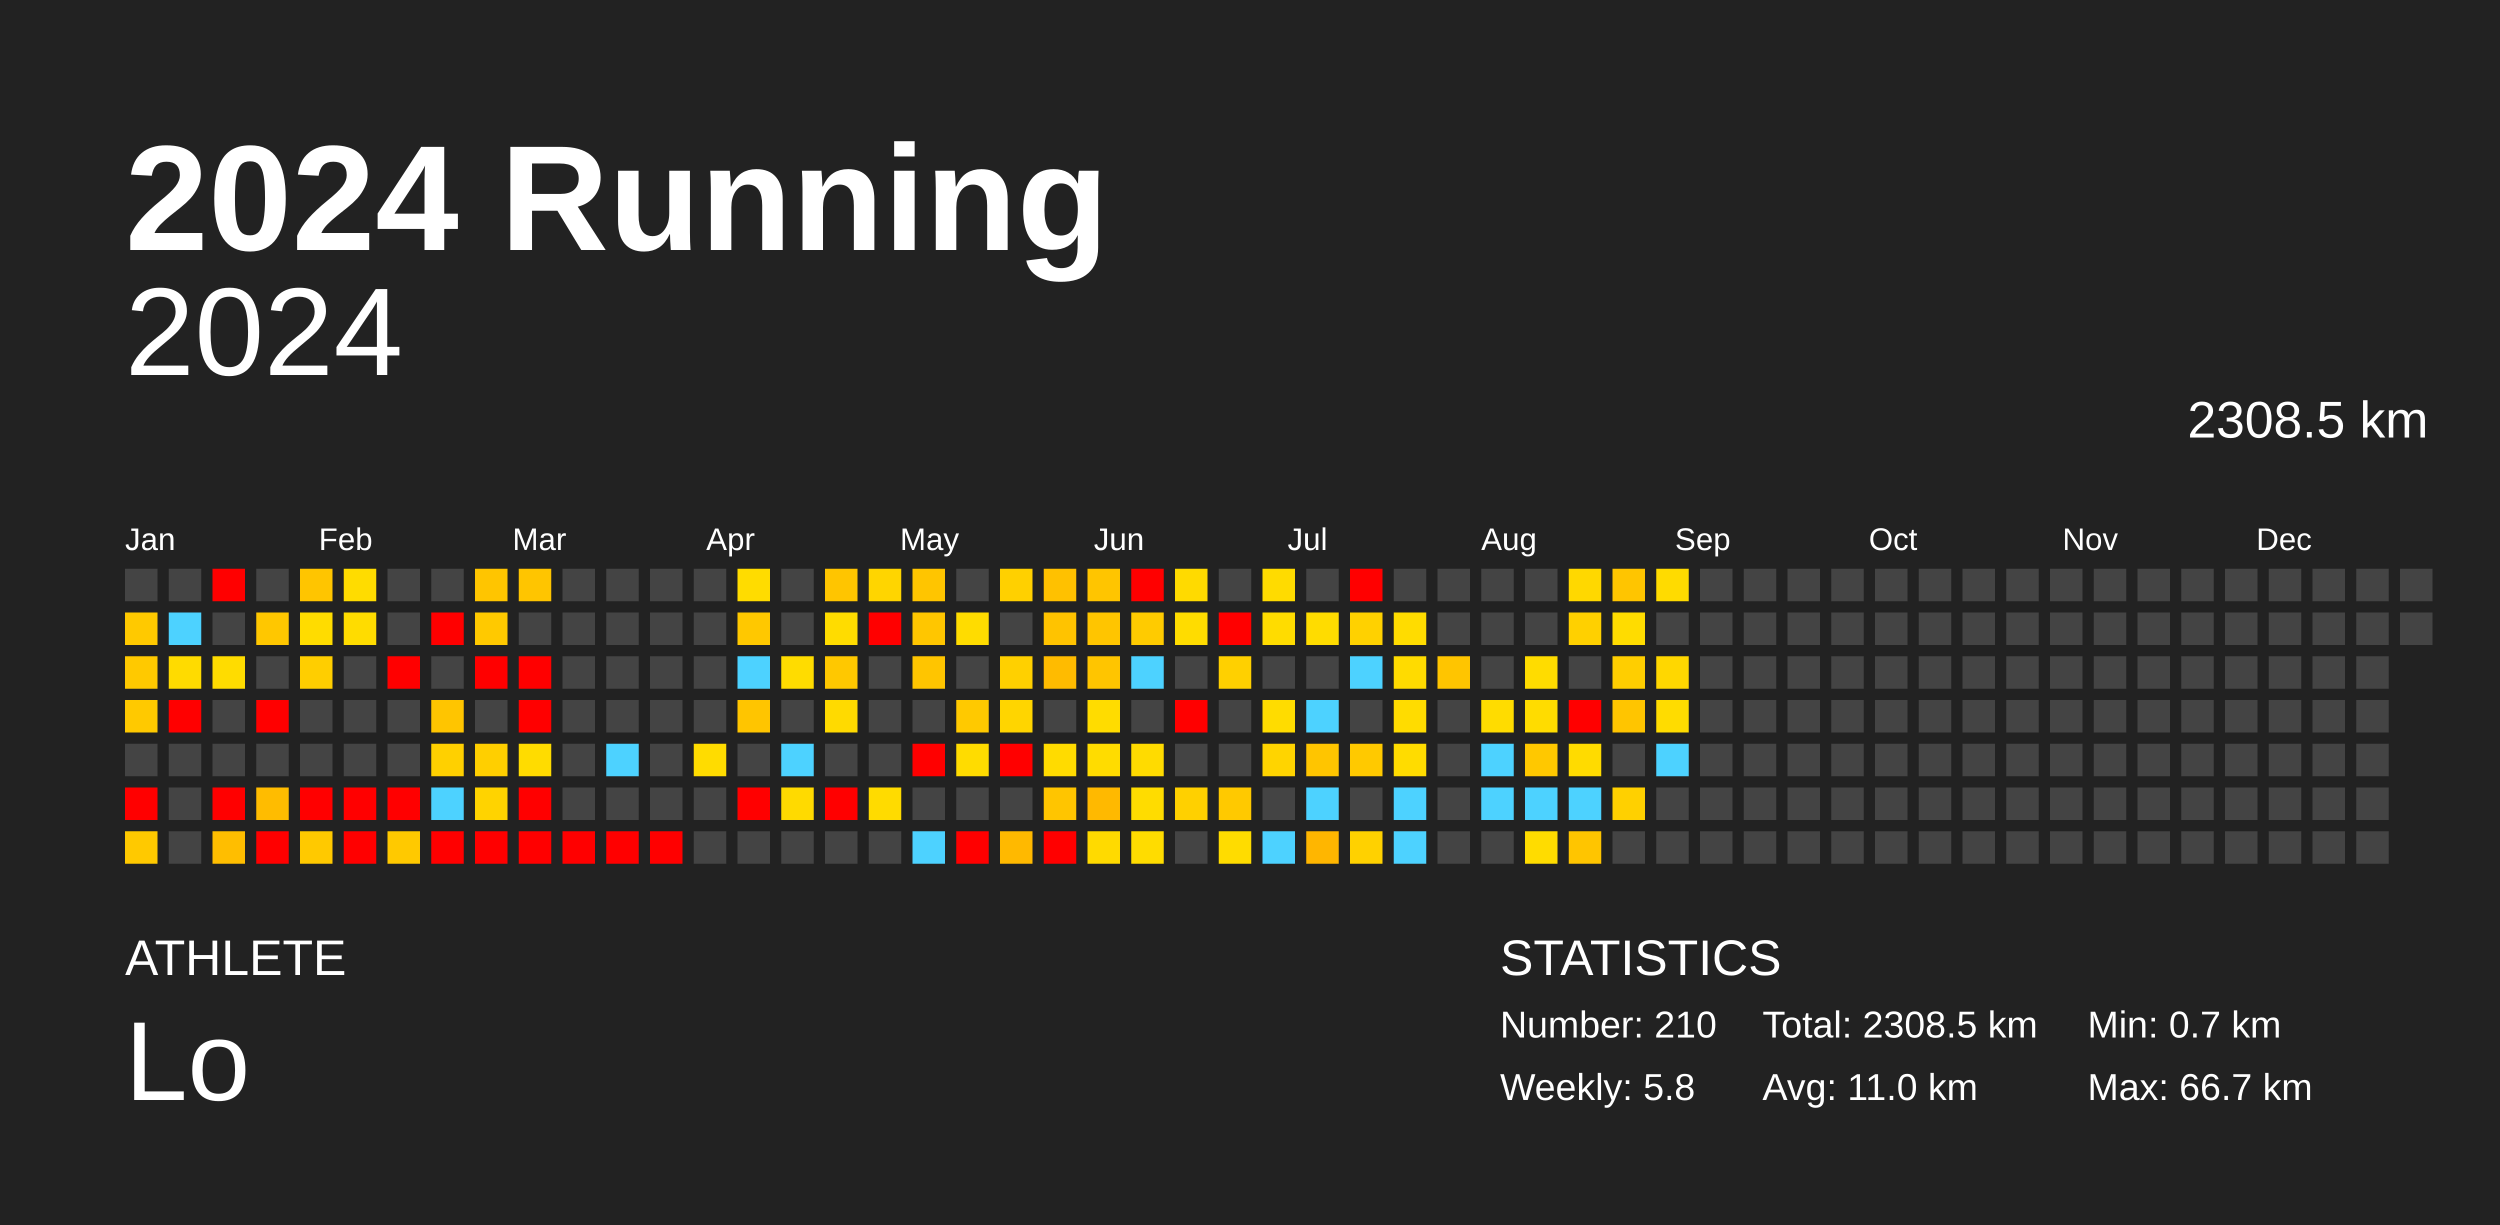
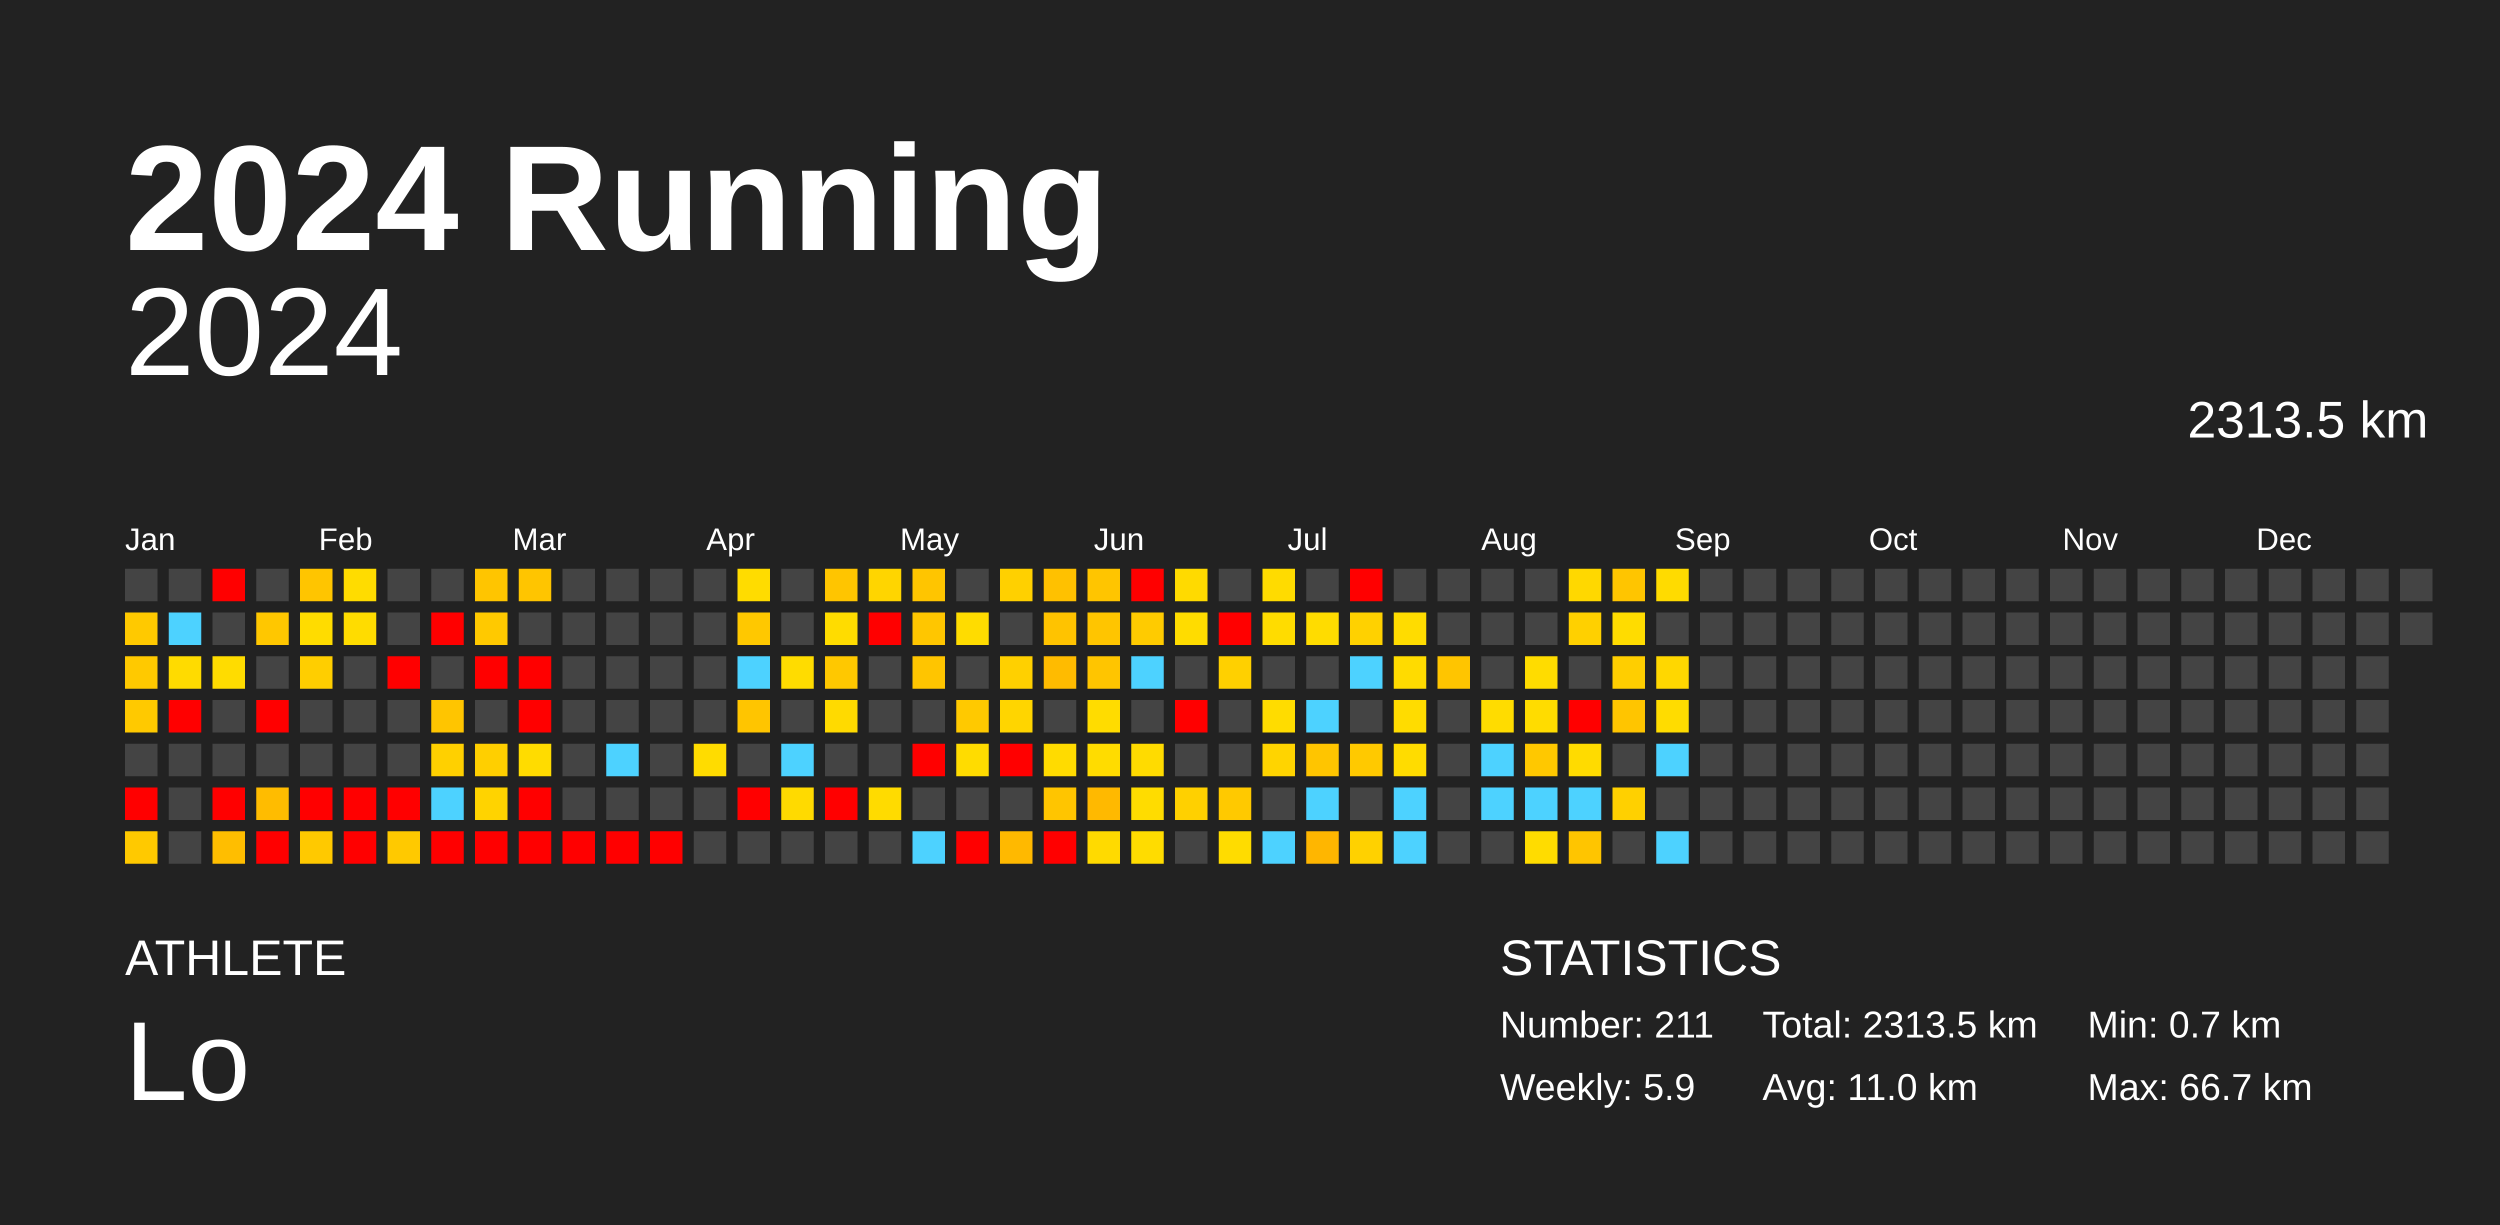
<svg xmlns="http://www.w3.org/2000/svg" baseProfile="full" height="98mm" version="1.1" viewBox="0,0,200,98" width="200mm">
  <defs />
  <rect fill="#222222" height="98" width="200" x="0" y="0" />
  <text fill="#FFFFFF" style="font-size:12px; font-family:Arial; font-weight:bold;" x="10" y="20">2024 Running</text>
  <text fill="#FFFFFF" style="font-size:4px; font-family:Arial" x="10" y="78">ATHLETE</text>
  <text fill="#FFFFFF" style="font-size:9px; font-family:Arial" x="10" y="88">Lo</text>
  <text fill="#FFFFFF" style="font-size:4px; font-family:Arial" x="120" y="78">STATISTICS</text>
-   <text fill="#FFFFFF" style="font-size:3px; font-family:Arial" x="120" y="83">Number: 210</text>
-   <text fill="#FFFFFF" style="font-size:3px; font-family:Arial" x="120" y="88">Weekly: 5.8</text>
-   <text fill="#FFFFFF" style="font-size:3px; font-family:Arial" x="141" y="83">Total: 2308.5 km</text>
+   <text fill="#FFFFFF" style="font-size:3px; font-family:Arial" x="120" y="83">Number: 211</text>
+   <text fill="#FFFFFF" style="font-size:3px; font-family:Arial" x="120" y="88">Weekly: 5.9</text>
+   <text fill="#FFFFFF" style="font-size:3px; font-family:Arial" x="141" y="83">Total: 2313.5 km</text>
  <text fill="#FFFFFF" style="font-size:3px; font-family:Arial" x="141" y="88">Avg: 11.0 km</text>
  <text fill="#FFFFFF" style="font-size:3px; font-family:Arial" x="167" y="83">Min: 0.7 km</text>
  <text fill="#FFFFFF" style="font-size:3px; font-family:Arial" x="167" y="88">Max: 66.7 km</text>
  <text alignment-baseline="hanging" fill="#FFFFFF" style="font-size:10.0px; font-family:Arial;" x="10" y="30">2024</text>
-   <text alignment-baseline="hanging" fill="#FFFFFF" style="font-size:4.125px; font-family:Arial;" x="175" y="35">2308.5 km</text>
+   <text alignment-baseline="hanging" fill="#FFFFFF" style="font-size:4.125px; font-family:Arial;" x="175" y="35">2313.5 km</text>
  <text fill="#FFFFFF" style="font-size:2.5px; font-family:Arial" x="10.0" y="44">Jan</text>
  <text fill="#FFFFFF" style="font-size:2.5px; font-family:Arial" x="25.5" y="44">Feb</text>
  <text fill="#FFFFFF" style="font-size:2.5px; font-family:Arial" x="41.0" y="44">Mar</text>
  <text fill="#FFFFFF" style="font-size:2.5px; font-family:Arial" x="56.5" y="44">Apr</text>
  <text fill="#FFFFFF" style="font-size:2.5px; font-family:Arial" x="72.0" y="44">May</text>
  <text fill="#FFFFFF" style="font-size:2.5px; font-family:Arial" x="87.5" y="44">Jun</text>
  <text fill="#FFFFFF" style="font-size:2.5px; font-family:Arial" x="103.0" y="44">Jul</text>
  <text fill="#FFFFFF" style="font-size:2.5px; font-family:Arial" x="118.5" y="44">Aug</text>
  <text fill="#FFFFFF" style="font-size:2.5px; font-family:Arial" x="134.0" y="44">Sep</text>
  <text fill="#FFFFFF" style="font-size:2.5px; font-family:Arial" x="149.5" y="44">Oct</text>
  <text fill="#FFFFFF" style="font-size:2.5px; font-family:Arial" x="165.0" y="44">Nov</text>
  <text fill="#FFFFFF" style="font-size:2.5px; font-family:Arial" x="180.5" y="44">Dec</text>
  <rect fill="#444444" height="2.6" width="2.6" x="10.0" y="45.5" />
  <rect fill="#ffc900" height="2.6" width="2.6" x="10.0" y="49.0" />
  <rect fill="#ffc900" height="2.6" width="2.6" x="10.0" y="52.5" />
  <rect fill="#ffc900" height="2.6" width="2.6" x="10.0" y="56.0" />
  <rect fill="#444444" height="2.6" width="2.6" x="10.0" y="59.5" />
  <rect fill="red" height="2.6" width="2.6" x="10.0" y="63.0" />
  <rect fill="#ffc900" height="2.6" width="2.6" x="10.0" y="66.5" />
  <rect fill="#444444" height="2.6" width="2.6" x="13.5" y="45.5" />
  <rect fill="#4dd2ff" height="2.6" width="2.6" x="13.5" y="49.0" />
  <rect fill="#ffdb00" height="2.6" width="2.6" x="13.5" y="52.5" />
  <rect fill="red" height="2.6" width="2.6" x="13.5" y="56.0" />
  <rect fill="#444444" height="2.6" width="2.6" x="13.5" y="59.5" />
  <rect fill="#444444" height="2.6" width="2.6" x="13.5" y="63.0" />
  <rect fill="#444444" height="2.6" width="2.6" x="13.5" y="66.5" />
  <rect fill="red" height="2.6" width="2.6" x="17.0" y="45.5" />
  <rect fill="#444444" height="2.6" width="2.6" x="17.0" y="49.0" />
  <rect fill="#ffdc00" height="2.6" width="2.6" x="17.0" y="52.5" />
  <rect fill="#444444" height="2.6" width="2.6" x="17.0" y="56.0" />
  <rect fill="#444444" height="2.6" width="2.6" x="17.0" y="59.5" />
  <rect fill="red" height="2.6" width="2.6" x="17.0" y="63.0" />
  <rect fill="#ffbe00" height="2.6" width="2.6" x="17.0" y="66.5" />
  <rect fill="#444444" height="2.6" width="2.6" x="20.5" y="45.5" />
  <rect fill="#ffc700" height="2.6" width="2.6" x="20.5" y="49.0" />
  <rect fill="#444444" height="2.6" width="2.6" x="20.5" y="52.5" />
  <rect fill="red" height="2.6" width="2.6" x="20.5" y="56.0" />
  <rect fill="#444444" height="2.6" width="2.6" x="20.5" y="59.5" />
  <rect fill="#ffbc00" height="2.6" width="2.6" x="20.5" y="63.0" />
  <rect fill="red" height="2.6" width="2.6" x="20.5" y="66.5" />
  <rect fill="#ffc500" height="2.6" width="2.6" x="24.0" y="45.5" />
  <rect fill="#ffdc00" height="2.6" width="2.6" x="24.0" y="49.0" />
  <rect fill="#ffce00" height="2.6" width="2.6" x="24.0" y="52.5" />
  <rect fill="#444444" height="2.6" width="2.6" x="24.0" y="56.0" />
  <rect fill="#444444" height="2.6" width="2.6" x="24.0" y="59.5" />
  <rect fill="red" height="2.6" width="2.6" x="24.0" y="63.0" />
  <rect fill="#ffc900" height="2.6" width="2.6" x="24.0" y="66.5" />
  <rect fill="#ffdc00" height="2.6" width="2.6" x="27.5" y="45.5" />
  <rect fill="#ffdc00" height="2.6" width="2.6" x="27.5" y="49.0" />
  <rect fill="#444444" height="2.6" width="2.6" x="27.5" y="52.5" />
  <rect fill="#444444" height="2.6" width="2.6" x="27.5" y="56.0" />
  <rect fill="#444444" height="2.6" width="2.6" x="27.5" y="59.5" />
  <rect fill="red" height="2.6" width="2.6" x="27.5" y="63.0" />
  <rect fill="red" height="2.6" width="2.6" x="27.5" y="66.5" />
  <rect fill="#444444" height="2.6" width="2.6" x="31.0" y="45.5" />
  <rect fill="#444444" height="2.6" width="2.6" x="31.0" y="49.0" />
  <rect fill="red" height="2.6" width="2.6" x="31.0" y="52.5" />
  <rect fill="#444444" height="2.6" width="2.6" x="31.0" y="56.0" />
  <rect fill="#444444" height="2.6" width="2.6" x="31.0" y="59.5" />
  <rect fill="red" height="2.6" width="2.6" x="31.0" y="63.0" />
  <rect fill="#ffc900" height="2.6" width="2.6" x="31.0" y="66.5" />
  <rect fill="#444444" height="2.6" width="2.6" x="34.5" y="45.5" />
  <rect fill="red" height="2.6" width="2.6" x="34.5" y="49.0" />
  <rect fill="#444444" height="2.6" width="2.6" x="34.5" y="52.5" />
  <rect fill="#ffc500" height="2.6" width="2.6" x="34.5" y="56.0" />
  <rect fill="#ffd000" height="2.6" width="2.6" x="34.5" y="59.5" />
  <rect fill="#4dd2ff" height="2.6" width="2.6" x="34.5" y="63.0" />
  <rect fill="red" height="2.6" width="2.6" x="34.5" y="66.5" />
  <rect fill="#ffc500" height="2.6" width="2.6" x="38.0" y="45.5" />
  <rect fill="#ffc900" height="2.6" width="2.6" x="38.0" y="49.0" />
  <rect fill="red" height="2.6" width="2.6" x="38.0" y="52.5" />
  <rect fill="#444444" height="2.6" width="2.6" x="38.0" y="56.0" />
  <rect fill="#ffcf00" height="2.6" width="2.6" x="38.0" y="59.5" />
  <rect fill="#ffd300" height="2.6" width="2.6" x="38.0" y="63.0" />
  <rect fill="red" height="2.6" width="2.6" x="38.0" y="66.5" />
  <rect fill="#ffc500" height="2.6" width="2.6" x="41.5" y="45.5" />
  <rect fill="#444444" height="2.6" width="2.6" x="41.5" y="49.0" />
  <rect fill="red" height="2.6" width="2.6" x="41.5" y="52.5" />
  <rect fill="red" height="2.6" width="2.6" x="41.5" y="56.0" />
  <rect fill="#ffdc00" height="2.6" width="2.6" x="41.5" y="59.5" />
  <rect fill="red" height="2.6" width="2.6" x="41.5" y="63.0" />
  <rect fill="red" height="2.6" width="2.6" x="41.5" y="66.5" />
  <rect fill="#444444" height="2.6" width="2.6" x="45.0" y="45.5" />
  <rect fill="#444444" height="2.6" width="2.6" x="45.0" y="49.0" />
  <rect fill="#444444" height="2.6" width="2.6" x="45.0" y="52.5" />
  <rect fill="#444444" height="2.6" width="2.6" x="45.0" y="56.0" />
  <rect fill="#444444" height="2.6" width="2.6" x="45.0" y="59.5" />
  <rect fill="#444444" height="2.6" width="2.6" x="45.0" y="63.0" />
  <rect fill="red" height="2.6" width="2.6" x="45.0" y="66.5" />
  <rect fill="#444444" height="2.6" width="2.6" x="48.5" y="45.5" />
  <rect fill="#444444" height="2.6" width="2.6" x="48.5" y="49.0" />
  <rect fill="#444444" height="2.6" width="2.6" x="48.5" y="52.5" />
  <rect fill="#444444" height="2.6" width="2.6" x="48.5" y="56.0" />
  <rect fill="#4dd2ff" height="2.6" width="2.6" x="48.5" y="59.5" />
  <rect fill="#444444" height="2.6" width="2.6" x="48.5" y="63.0" />
  <rect fill="red" height="2.6" width="2.6" x="48.5" y="66.5" />
  <rect fill="#444444" height="2.6" width="2.6" x="52.0" y="45.5" />
  <rect fill="#444444" height="2.6" width="2.6" x="52.0" y="49.0" />
  <rect fill="#444444" height="2.6" width="2.6" x="52.0" y="52.5" />
  <rect fill="#444444" height="2.6" width="2.6" x="52.0" y="56.0" />
  <rect fill="#444444" height="2.6" width="2.6" x="52.0" y="59.5" />
  <rect fill="#444444" height="2.6" width="2.6" x="52.0" y="63.0" />
  <rect fill="red" height="2.6" width="2.6" x="52.0" y="66.5" />
  <rect fill="#444444" height="2.6" width="2.6" x="55.5" y="45.5" />
  <rect fill="#444444" height="2.6" width="2.6" x="55.5" y="49.0" />
  <rect fill="#444444" height="2.6" width="2.6" x="55.5" y="52.5" />
  <rect fill="#444444" height="2.6" width="2.6" x="55.5" y="56.0" />
  <rect fill="#ffdc00" height="2.6" width="2.6" x="55.5" y="59.5" />
  <rect fill="#444444" height="2.6" width="2.6" x="55.5" y="63.0" />
  <rect fill="#444444" height="2.6" width="2.6" x="55.5" y="66.5" />
  <rect fill="#ffdc00" height="2.6" width="2.6" x="59.0" y="45.5" />
  <rect fill="#ffc800" height="2.6" width="2.6" x="59.0" y="49.0" />
  <rect fill="#4dd2ff" height="2.6" width="2.6" x="59.0" y="52.5" />
  <rect fill="#ffc500" height="2.6" width="2.6" x="59.0" y="56.0" />
  <rect fill="#444444" height="2.6" width="2.6" x="59.0" y="59.5" />
  <rect fill="red" height="2.6" width="2.6" x="59.0" y="63.0" />
  <rect fill="#444444" height="2.6" width="2.6" x="59.0" y="66.5" />
  <rect fill="#444444" height="2.6" width="2.6" x="62.5" y="45.5" />
  <rect fill="#444444" height="2.6" width="2.6" x="62.5" y="49.0" />
  <rect fill="#ffdc00" height="2.6" width="2.6" x="62.5" y="52.5" />
  <rect fill="#444444" height="2.6" width="2.6" x="62.5" y="56.0" />
  <rect fill="#4dd2ff" height="2.6" width="2.6" x="62.5" y="59.5" />
  <rect fill="#ffda00" height="2.6" width="2.6" x="62.5" y="63.0" />
  <rect fill="#444444" height="2.6" width="2.6" x="62.5" y="66.5" />
  <rect fill="#ffc500" height="2.6" width="2.6" x="66.0" y="45.5" />
  <rect fill="#ffdc00" height="2.6" width="2.6" x="66.0" y="49.0" />
  <rect fill="#ffc800" height="2.6" width="2.6" x="66.0" y="52.5" />
  <rect fill="#ffda00" height="2.6" width="2.6" x="66.0" y="56.0" />
  <rect fill="#444444" height="2.6" width="2.6" x="66.0" y="59.5" />
  <rect fill="red" height="2.6" width="2.6" x="66.0" y="63.0" />
  <rect fill="#444444" height="2.6" width="2.6" x="66.0" y="66.5" />
  <rect fill="#ffd500" height="2.6" width="2.6" x="69.5" y="45.5" />
  <rect fill="red" height="2.6" width="2.6" x="69.5" y="49.0" />
  <rect fill="#444444" height="2.6" width="2.6" x="69.5" y="52.5" />
  <rect fill="#444444" height="2.6" width="2.6" x="69.5" y="56.0" />
  <rect fill="#444444" height="2.6" width="2.6" x="69.5" y="59.5" />
  <rect fill="#ffdb00" height="2.6" width="2.6" x="69.5" y="63.0" />
  <rect fill="#444444" height="2.6" width="2.6" x="69.5" y="66.5" />
  <rect fill="#ffc500" height="2.6" width="2.6" x="73.0" y="45.5" />
  <rect fill="#ffc600" height="2.6" width="2.6" x="73.0" y="49.0" />
  <rect fill="#ffc500" height="2.6" width="2.6" x="73.0" y="52.5" />
  <rect fill="#444444" height="2.6" width="2.6" x="73.0" y="56.0" />
  <rect fill="red" height="2.6" width="2.6" x="73.0" y="59.5" />
  <rect fill="#444444" height="2.6" width="2.6" x="73.0" y="63.0" />
  <rect fill="#4dd2ff" height="2.6" width="2.6" x="73.0" y="66.5" />
  <rect fill="#444444" height="2.6" width="2.6" x="76.5" y="45.5" />
  <rect fill="#ffdc00" height="2.6" width="2.6" x="76.5" y="49.0" />
  <rect fill="#444444" height="2.6" width="2.6" x="76.5" y="52.5" />
  <rect fill="#ffc900" height="2.6" width="2.6" x="76.5" y="56.0" />
  <rect fill="#ffdc00" height="2.6" width="2.6" x="76.5" y="59.5" />
  <rect fill="#444444" height="2.6" width="2.6" x="76.5" y="63.0" />
  <rect fill="red" height="2.6" width="2.6" x="76.5" y="66.5" />
  <rect fill="#ffd000" height="2.6" width="2.6" x="80.0" y="45.5" />
  <rect fill="#444444" height="2.6" width="2.6" x="80.0" y="49.0" />
  <rect fill="#ffd000" height="2.6" width="2.6" x="80.0" y="52.5" />
  <rect fill="#ffd500" height="2.6" width="2.6" x="80.0" y="56.0" />
  <rect fill="red" height="2.6" width="2.6" x="80.0" y="59.5" />
  <rect fill="#444444" height="2.6" width="2.6" x="80.0" y="63.0" />
  <rect fill="#ffb900" height="2.6" width="2.6" x="80.0" y="66.5" />
  <rect fill="#ffc100" height="2.6" width="2.6" x="83.5" y="45.5" />
  <rect fill="#ffc300" height="2.6" width="2.6" x="83.5" y="49.0" />
  <rect fill="#ffbb00" height="2.6" width="2.6" x="83.5" y="52.5" />
  <rect fill="#444444" height="2.6" width="2.6" x="83.5" y="56.0" />
  <rect fill="#ffdb00" height="2.6" width="2.6" x="83.5" y="59.5" />
  <rect fill="#ffc500" height="2.6" width="2.6" x="83.5" y="63.0" />
  <rect fill="red" height="2.6" width="2.6" x="83.5" y="66.5" />
  <rect fill="#ffc500" height="2.6" width="2.6" x="87.0" y="45.5" />
  <rect fill="#ffc500" height="2.6" width="2.6" x="87.0" y="49.0" />
  <rect fill="#ffc500" height="2.6" width="2.6" x="87.0" y="52.5" />
  <rect fill="#ffdc00" height="2.6" width="2.6" x="87.0" y="56.0" />
  <rect fill="#ffdc00" height="2.6" width="2.6" x="87.0" y="59.5" />
  <rect fill="#ffb900" height="2.6" width="2.6" x="87.0" y="63.0" />
  <rect fill="#ffda00" height="2.6" width="2.6" x="87.0" y="66.5" />
  <rect fill="red" height="2.6" width="2.6" x="90.5" y="45.5" />
  <rect fill="#ffcb00" height="2.6" width="2.6" x="90.5" y="49.0" />
  <rect fill="#4dd2ff" height="2.6" width="2.6" x="90.5" y="52.5" />
  <rect fill="#444444" height="2.6" width="2.6" x="90.5" y="56.0" />
  <rect fill="#ffdb00" height="2.6" width="2.6" x="90.5" y="59.5" />
  <rect fill="#ffdc00" height="2.6" width="2.6" x="90.5" y="63.0" />
  <rect fill="#ffdc00" height="2.6" width="2.6" x="90.5" y="66.5" />
  <rect fill="#ffda00" height="2.6" width="2.6" x="94.0" y="45.5" />
  <rect fill="#ffdc00" height="2.6" width="2.6" x="94.0" y="49.0" />
  <rect fill="#444444" height="2.6" width="2.6" x="94.0" y="52.5" />
  <rect fill="red" height="2.6" width="2.6" x="94.0" y="56.0" />
  <rect fill="#444444" height="2.6" width="2.6" x="94.0" y="59.5" />
  <rect fill="#ffd000" height="2.6" width="2.6" x="94.0" y="63.0" />
  <rect fill="#444444" height="2.6" width="2.6" x="94.0" y="66.5" />
  <rect fill="#444444" height="2.6" width="2.6" x="97.5" y="45.5" />
  <rect fill="red" height="2.6" width="2.6" x="97.5" y="49.0" />
  <rect fill="#ffd000" height="2.6" width="2.6" x="97.5" y="52.5" />
  <rect fill="#444444" height="2.6" width="2.6" x="97.5" y="56.0" />
  <rect fill="#444444" height="2.6" width="2.6" x="97.5" y="59.5" />
  <rect fill="#ffc900" height="2.6" width="2.6" x="97.5" y="63.0" />
  <rect fill="#ffdc00" height="2.6" width="2.6" x="97.5" y="66.5" />
  <rect fill="#ffdb00" height="2.6" width="2.6" x="101.0" y="45.5" />
  <rect fill="#ffdc00" height="2.6" width="2.6" x="101.0" y="49.0" />
  <rect fill="#444444" height="2.6" width="2.6" x="101.0" y="52.5" />
  <rect fill="#ffdc00" height="2.6" width="2.6" x="101.0" y="56.0" />
  <rect fill="#ffd400" height="2.6" width="2.6" x="101.0" y="59.5" />
  <rect fill="#444444" height="2.6" width="2.6" x="101.0" y="63.0" />
  <rect fill="#4dd2ff" height="2.6" width="2.6" x="101.0" y="66.5" />
  <rect fill="#444444" height="2.6" width="2.6" x="104.5" y="45.5" />
  <rect fill="#ffdc00" height="2.6" width="2.6" x="104.5" y="49.0" />
  <rect fill="#444444" height="2.6" width="2.6" x="104.5" y="52.5" />
  <rect fill="#4dd2ff" height="2.6" width="2.6" x="104.5" y="56.0" />
  <rect fill="#ffc500" height="2.6" width="2.6" x="104.5" y="59.5" />
  <rect fill="#4dd2ff" height="2.6" width="2.6" x="104.5" y="63.0" />
  <rect fill="#ffb600" height="2.6" width="2.6" x="104.5" y="66.5" />
  <rect fill="red" height="2.6" width="2.6" x="108.0" y="45.5" />
  <rect fill="#ffd100" height="2.6" width="2.6" x="108.0" y="49.0" />
  <rect fill="#4dd2ff" height="2.6" width="2.6" x="108.0" y="52.5" />
  <rect fill="#444444" height="2.6" width="2.6" x="108.0" y="56.0" />
  <rect fill="#ffc900" height="2.6" width="2.6" x="108.0" y="59.5" />
  <rect fill="#444444" height="2.6" width="2.6" x="108.0" y="63.0" />
  <rect fill="#ffd100" height="2.6" width="2.6" x="108.0" y="66.5" />
  <rect fill="#444444" height="2.6" width="2.6" x="111.5" y="45.5" />
  <rect fill="#ffdc00" height="2.6" width="2.6" x="111.5" y="49.0" />
  <rect fill="#ffdb00" height="2.6" width="2.6" x="111.5" y="52.5" />
  <rect fill="#ffdc00" height="2.6" width="2.6" x="111.5" y="56.0" />
  <rect fill="#ffdc00" height="2.6" width="2.6" x="111.5" y="59.5" />
  <rect fill="#4dd2ff" height="2.6" width="2.6" x="111.5" y="63.0" />
  <rect fill="#4dd2ff" height="2.6" width="2.6" x="111.5" y="66.5" />
  <rect fill="#444444" height="2.6" width="2.6" x="115.0" y="45.5" />
  <rect fill="#444444" height="2.6" width="2.6" x="115.0" y="49.0" />
  <rect fill="#ffc500" height="2.6" width="2.6" x="115.0" y="52.5" />
  <rect fill="#444444" height="2.6" width="2.6" x="115.0" y="56.0" />
  <rect fill="#444444" height="2.6" width="2.6" x="115.0" y="59.5" />
  <rect fill="#444444" height="2.6" width="2.6" x="115.0" y="63.0" />
  <rect fill="#444444" height="2.6" width="2.6" x="115.0" y="66.5" />
  <rect fill="#444444" height="2.6" width="2.6" x="118.5" y="45.5" />
  <rect fill="#444444" height="2.6" width="2.6" x="118.5" y="49.0" />
  <rect fill="#444444" height="2.6" width="2.6" x="118.5" y="52.5" />
  <rect fill="#ffdc00" height="2.6" width="2.6" x="118.5" y="56.0" />
  <rect fill="#4dd2ff" height="2.6" width="2.6" x="118.5" y="59.5" />
  <rect fill="#4dd2ff" height="2.6" width="2.6" x="118.5" y="63.0" />
  <rect fill="#444444" height="2.6" width="2.6" x="118.5" y="66.5" />
  <rect fill="#444444" height="2.6" width="2.6" x="122.0" y="45.5" />
  <rect fill="#444444" height="2.6" width="2.6" x="122.0" y="49.0" />
  <rect fill="#ffdc00" height="2.6" width="2.6" x="122.0" y="52.5" />
  <rect fill="#ffdc00" height="2.6" width="2.6" x="122.0" y="56.0" />
  <rect fill="#ffc800" height="2.6" width="2.6" x="122.0" y="59.5" />
  <rect fill="#4dd2ff" height="2.6" width="2.6" x="122.0" y="63.0" />
  <rect fill="#ffdc00" height="2.6" width="2.6" x="122.0" y="66.5" />
  <rect fill="#ffd800" height="2.6" width="2.6" x="125.5" y="45.5" />
  <rect fill="#ffd000" height="2.6" width="2.6" x="125.5" y="49.0" />
  <rect fill="#444444" height="2.6" width="2.6" x="125.5" y="52.5" />
  <rect fill="red" height="2.6" width="2.6" x="125.5" y="56.0" />
  <rect fill="#ffdb00" height="2.6" width="2.6" x="125.5" y="59.5" />
  <rect fill="#4dd2ff" height="2.6" width="2.6" x="125.5" y="63.0" />
  <rect fill="#ffc500" height="2.6" width="2.6" x="125.5" y="66.5" />
  <rect fill="#ffc500" height="2.6" width="2.6" x="129.0" y="45.5" />
  <rect fill="#ffdc00" height="2.6" width="2.6" x="129.0" y="49.0" />
  <rect fill="#ffce00" height="2.6" width="2.6" x="129.0" y="52.5" />
  <rect fill="#ffc500" height="2.6" width="2.6" x="129.0" y="56.0" />
  <rect fill="#444444" height="2.6" width="2.6" x="129.0" y="59.5" />
  <rect fill="#ffd000" height="2.6" width="2.6" x="129.0" y="63.0" />
  <rect fill="#444444" height="2.6" width="2.6" x="129.0" y="66.5" />
  <rect fill="#ffdb00" height="2.6" width="2.6" x="132.5" y="45.5" />
  <rect fill="#444444" height="2.6" width="2.6" x="132.5" y="49.0" />
  <rect fill="#ffd700" height="2.6" width="2.6" x="132.5" y="52.5" />
  <rect fill="#ffdc00" height="2.6" width="2.6" x="132.5" y="56.0" />
  <rect fill="#4dd2ff" height="2.6" width="2.6" x="132.5" y="59.5" />
  <rect fill="#444444" height="2.6" width="2.6" x="132.5" y="63.0" />
-   <rect fill="#444444" height="2.6" width="2.6" x="132.5" y="66.5" />
+   <rect fill="#4dd2ff" height="2.6" width="2.6" x="132.5" y="66.5" />
  <rect fill="#444444" height="2.6" width="2.6" x="136.0" y="45.5" />
  <rect fill="#444444" height="2.6" width="2.6" x="136.0" y="49.0" />
  <rect fill="#444444" height="2.6" width="2.6" x="136.0" y="52.5" />
  <rect fill="#444444" height="2.6" width="2.6" x="136.0" y="56.0" />
  <rect fill="#444444" height="2.6" width="2.6" x="136.0" y="59.5" />
  <rect fill="#444444" height="2.6" width="2.6" x="136.0" y="63.0" />
  <rect fill="#444444" height="2.6" width="2.6" x="136.0" y="66.5" />
  <rect fill="#444444" height="2.6" width="2.6" x="139.5" y="45.5" />
  <rect fill="#444444" height="2.6" width="2.6" x="139.5" y="49.0" />
  <rect fill="#444444" height="2.6" width="2.6" x="139.5" y="52.5" />
  <rect fill="#444444" height="2.6" width="2.6" x="139.5" y="56.0" />
  <rect fill="#444444" height="2.6" width="2.6" x="139.5" y="59.5" />
  <rect fill="#444444" height="2.6" width="2.6" x="139.5" y="63.0" />
  <rect fill="#444444" height="2.6" width="2.6" x="139.5" y="66.5" />
  <rect fill="#444444" height="2.6" width="2.6" x="143.0" y="45.5" />
  <rect fill="#444444" height="2.6" width="2.6" x="143.0" y="49.0" />
  <rect fill="#444444" height="2.6" width="2.6" x="143.0" y="52.5" />
  <rect fill="#444444" height="2.6" width="2.6" x="143.0" y="56.0" />
  <rect fill="#444444" height="2.6" width="2.6" x="143.0" y="59.5" />
  <rect fill="#444444" height="2.6" width="2.6" x="143.0" y="63.0" />
  <rect fill="#444444" height="2.6" width="2.6" x="143.0" y="66.5" />
  <rect fill="#444444" height="2.6" width="2.6" x="146.5" y="45.5" />
  <rect fill="#444444" height="2.6" width="2.6" x="146.5" y="49.0" />
  <rect fill="#444444" height="2.6" width="2.6" x="146.5" y="52.5" />
  <rect fill="#444444" height="2.6" width="2.6" x="146.5" y="56.0" />
  <rect fill="#444444" height="2.6" width="2.6" x="146.5" y="59.5" />
  <rect fill="#444444" height="2.6" width="2.6" x="146.5" y="63.0" />
  <rect fill="#444444" height="2.6" width="2.6" x="146.5" y="66.5" />
  <rect fill="#444444" height="2.6" width="2.6" x="150.0" y="45.5" />
  <rect fill="#444444" height="2.6" width="2.6" x="150.0" y="49.0" />
  <rect fill="#444444" height="2.6" width="2.6" x="150.0" y="52.5" />
  <rect fill="#444444" height="2.6" width="2.6" x="150.0" y="56.0" />
  <rect fill="#444444" height="2.6" width="2.6" x="150.0" y="59.5" />
  <rect fill="#444444" height="2.6" width="2.6" x="150.0" y="63.0" />
  <rect fill="#444444" height="2.6" width="2.6" x="150.0" y="66.5" />
  <rect fill="#444444" height="2.6" width="2.6" x="153.5" y="45.5" />
  <rect fill="#444444" height="2.6" width="2.6" x="153.5" y="49.0" />
  <rect fill="#444444" height="2.6" width="2.6" x="153.5" y="52.5" />
  <rect fill="#444444" height="2.6" width="2.6" x="153.5" y="56.0" />
  <rect fill="#444444" height="2.6" width="2.6" x="153.5" y="59.5" />
  <rect fill="#444444" height="2.6" width="2.6" x="153.5" y="63.0" />
  <rect fill="#444444" height="2.6" width="2.6" x="153.5" y="66.5" />
  <rect fill="#444444" height="2.6" width="2.6" x="157.0" y="45.5" />
  <rect fill="#444444" height="2.6" width="2.6" x="157.0" y="49.0" />
  <rect fill="#444444" height="2.6" width="2.6" x="157.0" y="52.5" />
  <rect fill="#444444" height="2.6" width="2.6" x="157.0" y="56.0" />
  <rect fill="#444444" height="2.6" width="2.6" x="157.0" y="59.5" />
  <rect fill="#444444" height="2.6" width="2.6" x="157.0" y="63.0" />
  <rect fill="#444444" height="2.6" width="2.6" x="157.0" y="66.5" />
  <rect fill="#444444" height="2.6" width="2.6" x="160.5" y="45.5" />
  <rect fill="#444444" height="2.6" width="2.6" x="160.5" y="49.0" />
  <rect fill="#444444" height="2.6" width="2.6" x="160.5" y="52.5" />
  <rect fill="#444444" height="2.6" width="2.6" x="160.5" y="56.0" />
  <rect fill="#444444" height="2.6" width="2.6" x="160.5" y="59.5" />
  <rect fill="#444444" height="2.6" width="2.6" x="160.5" y="63.0" />
  <rect fill="#444444" height="2.6" width="2.6" x="160.5" y="66.5" />
  <rect fill="#444444" height="2.6" width="2.6" x="164.0" y="45.5" />
  <rect fill="#444444" height="2.6" width="2.6" x="164.0" y="49.0" />
  <rect fill="#444444" height="2.6" width="2.6" x="164.0" y="52.5" />
  <rect fill="#444444" height="2.6" width="2.6" x="164.0" y="56.0" />
  <rect fill="#444444" height="2.6" width="2.6" x="164.0" y="59.5" />
  <rect fill="#444444" height="2.6" width="2.6" x="164.0" y="63.0" />
  <rect fill="#444444" height="2.6" width="2.6" x="164.0" y="66.5" />
  <rect fill="#444444" height="2.6" width="2.6" x="167.5" y="45.5" />
  <rect fill="#444444" height="2.6" width="2.6" x="167.5" y="49.0" />
  <rect fill="#444444" height="2.6" width="2.6" x="167.5" y="52.5" />
  <rect fill="#444444" height="2.6" width="2.6" x="167.5" y="56.0" />
  <rect fill="#444444" height="2.6" width="2.6" x="167.5" y="59.5" />
  <rect fill="#444444" height="2.6" width="2.6" x="167.5" y="63.0" />
  <rect fill="#444444" height="2.6" width="2.6" x="167.5" y="66.5" />
  <rect fill="#444444" height="2.6" width="2.6" x="171.0" y="45.5" />
  <rect fill="#444444" height="2.6" width="2.6" x="171.0" y="49.0" />
  <rect fill="#444444" height="2.6" width="2.6" x="171.0" y="52.5" />
  <rect fill="#444444" height="2.6" width="2.6" x="171.0" y="56.0" />
  <rect fill="#444444" height="2.6" width="2.6" x="171.0" y="59.5" />
  <rect fill="#444444" height="2.6" width="2.6" x="171.0" y="63.0" />
  <rect fill="#444444" height="2.6" width="2.6" x="171.0" y="66.5" />
  <rect fill="#444444" height="2.6" width="2.6" x="174.5" y="45.5" />
  <rect fill="#444444" height="2.6" width="2.6" x="174.5" y="49.0" />
  <rect fill="#444444" height="2.6" width="2.6" x="174.5" y="52.5" />
  <rect fill="#444444" height="2.6" width="2.6" x="174.5" y="56.0" />
  <rect fill="#444444" height="2.6" width="2.6" x="174.5" y="59.5" />
  <rect fill="#444444" height="2.6" width="2.6" x="174.5" y="63.0" />
  <rect fill="#444444" height="2.6" width="2.6" x="174.5" y="66.5" />
  <rect fill="#444444" height="2.6" width="2.6" x="178.0" y="45.5" />
  <rect fill="#444444" height="2.6" width="2.6" x="178.0" y="49.0" />
  <rect fill="#444444" height="2.6" width="2.6" x="178.0" y="52.5" />
  <rect fill="#444444" height="2.6" width="2.6" x="178.0" y="56.0" />
  <rect fill="#444444" height="2.6" width="2.6" x="178.0" y="59.5" />
  <rect fill="#444444" height="2.6" width="2.6" x="178.0" y="63.0" />
  <rect fill="#444444" height="2.6" width="2.6" x="178.0" y="66.5" />
  <rect fill="#444444" height="2.6" width="2.6" x="181.5" y="45.5" />
  <rect fill="#444444" height="2.6" width="2.6" x="181.5" y="49.0" />
  <rect fill="#444444" height="2.6" width="2.6" x="181.5" y="52.5" />
  <rect fill="#444444" height="2.6" width="2.6" x="181.5" y="56.0" />
  <rect fill="#444444" height="2.6" width="2.6" x="181.5" y="59.5" />
  <rect fill="#444444" height="2.6" width="2.6" x="181.5" y="63.0" />
  <rect fill="#444444" height="2.6" width="2.6" x="181.5" y="66.5" />
  <rect fill="#444444" height="2.6" width="2.6" x="185.0" y="45.5" />
  <rect fill="#444444" height="2.6" width="2.6" x="185.0" y="49.0" />
  <rect fill="#444444" height="2.6" width="2.6" x="185.0" y="52.5" />
  <rect fill="#444444" height="2.6" width="2.6" x="185.0" y="56.0" />
  <rect fill="#444444" height="2.6" width="2.6" x="185.0" y="59.5" />
  <rect fill="#444444" height="2.6" width="2.6" x="185.0" y="63.0" />
  <rect fill="#444444" height="2.6" width="2.6" x="185.0" y="66.5" />
  <rect fill="#444444" height="2.6" width="2.6" x="188.5" y="45.5" />
  <rect fill="#444444" height="2.6" width="2.6" x="188.5" y="49.0" />
  <rect fill="#444444" height="2.6" width="2.6" x="188.5" y="52.5" />
  <rect fill="#444444" height="2.6" width="2.6" x="188.5" y="56.0" />
  <rect fill="#444444" height="2.6" width="2.6" x="188.5" y="59.5" />
  <rect fill="#444444" height="2.6" width="2.6" x="188.5" y="63.0" />
  <rect fill="#444444" height="2.6" width="2.6" x="188.5" y="66.5" />
  <rect fill="#444444" height="2.6" width="2.6" x="192.0" y="45.5" />
  <rect fill="#444444" height="2.6" width="2.6" x="192.0" y="49.0" />
</svg>
